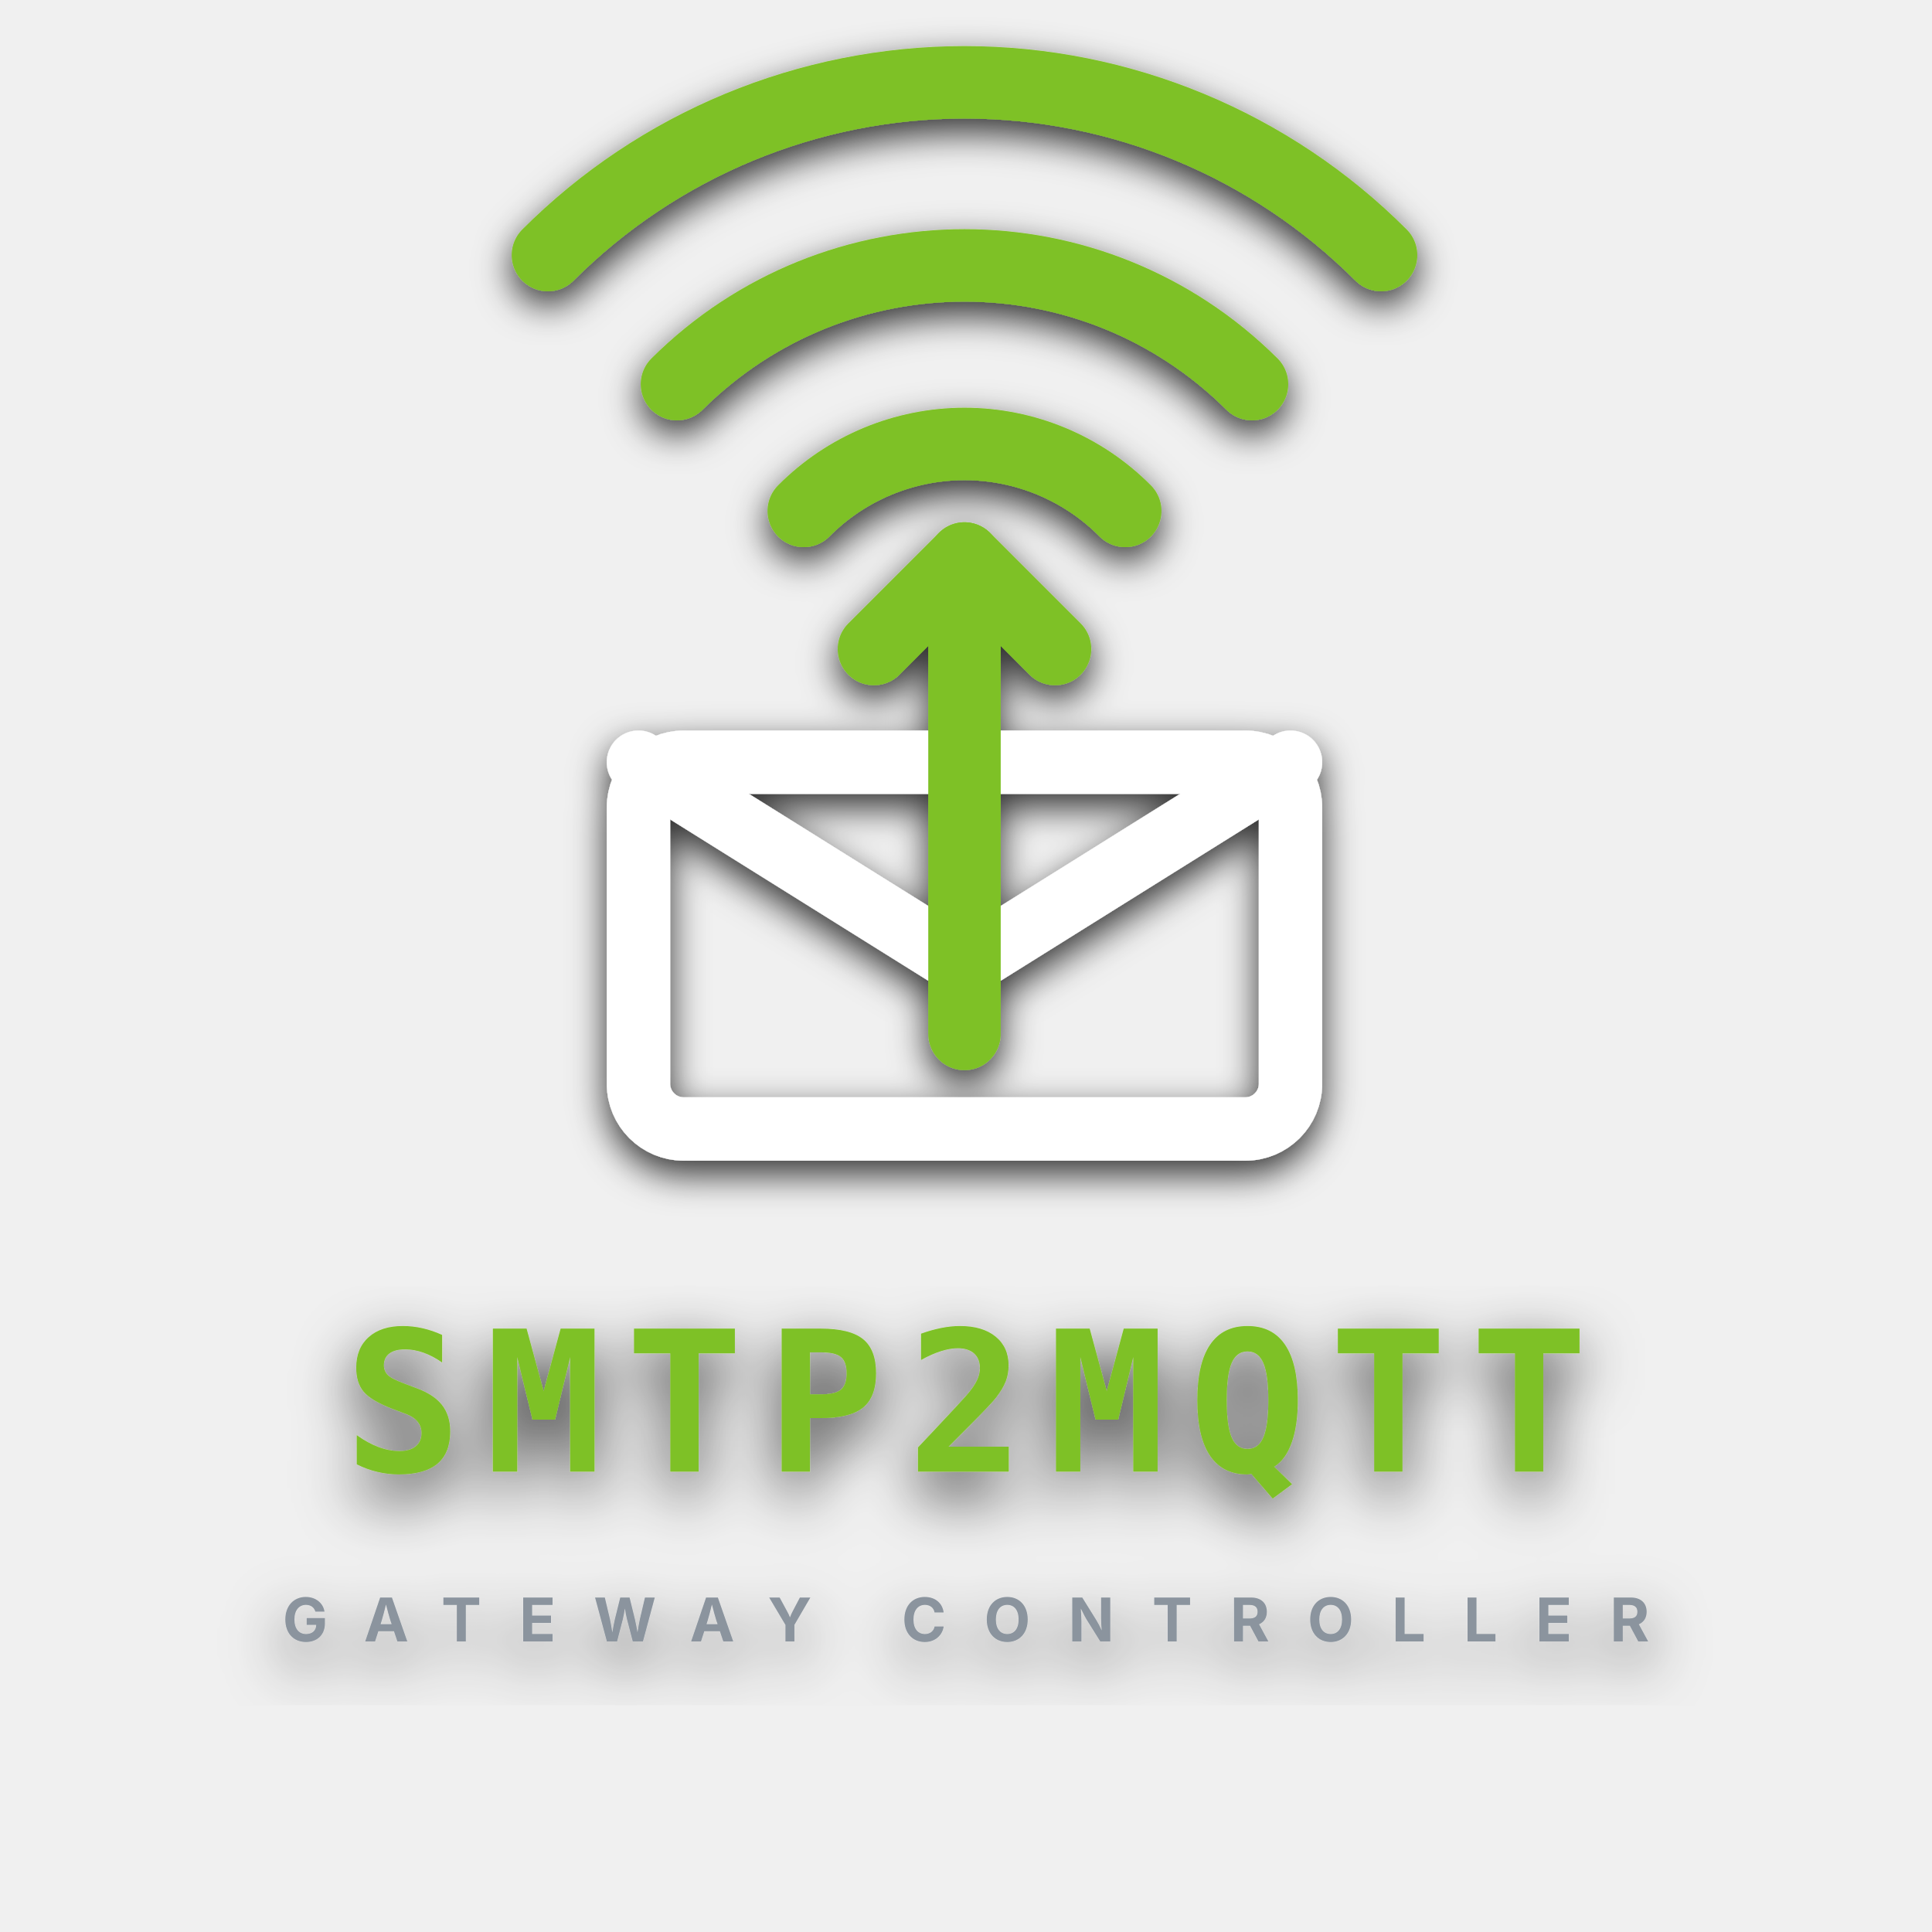
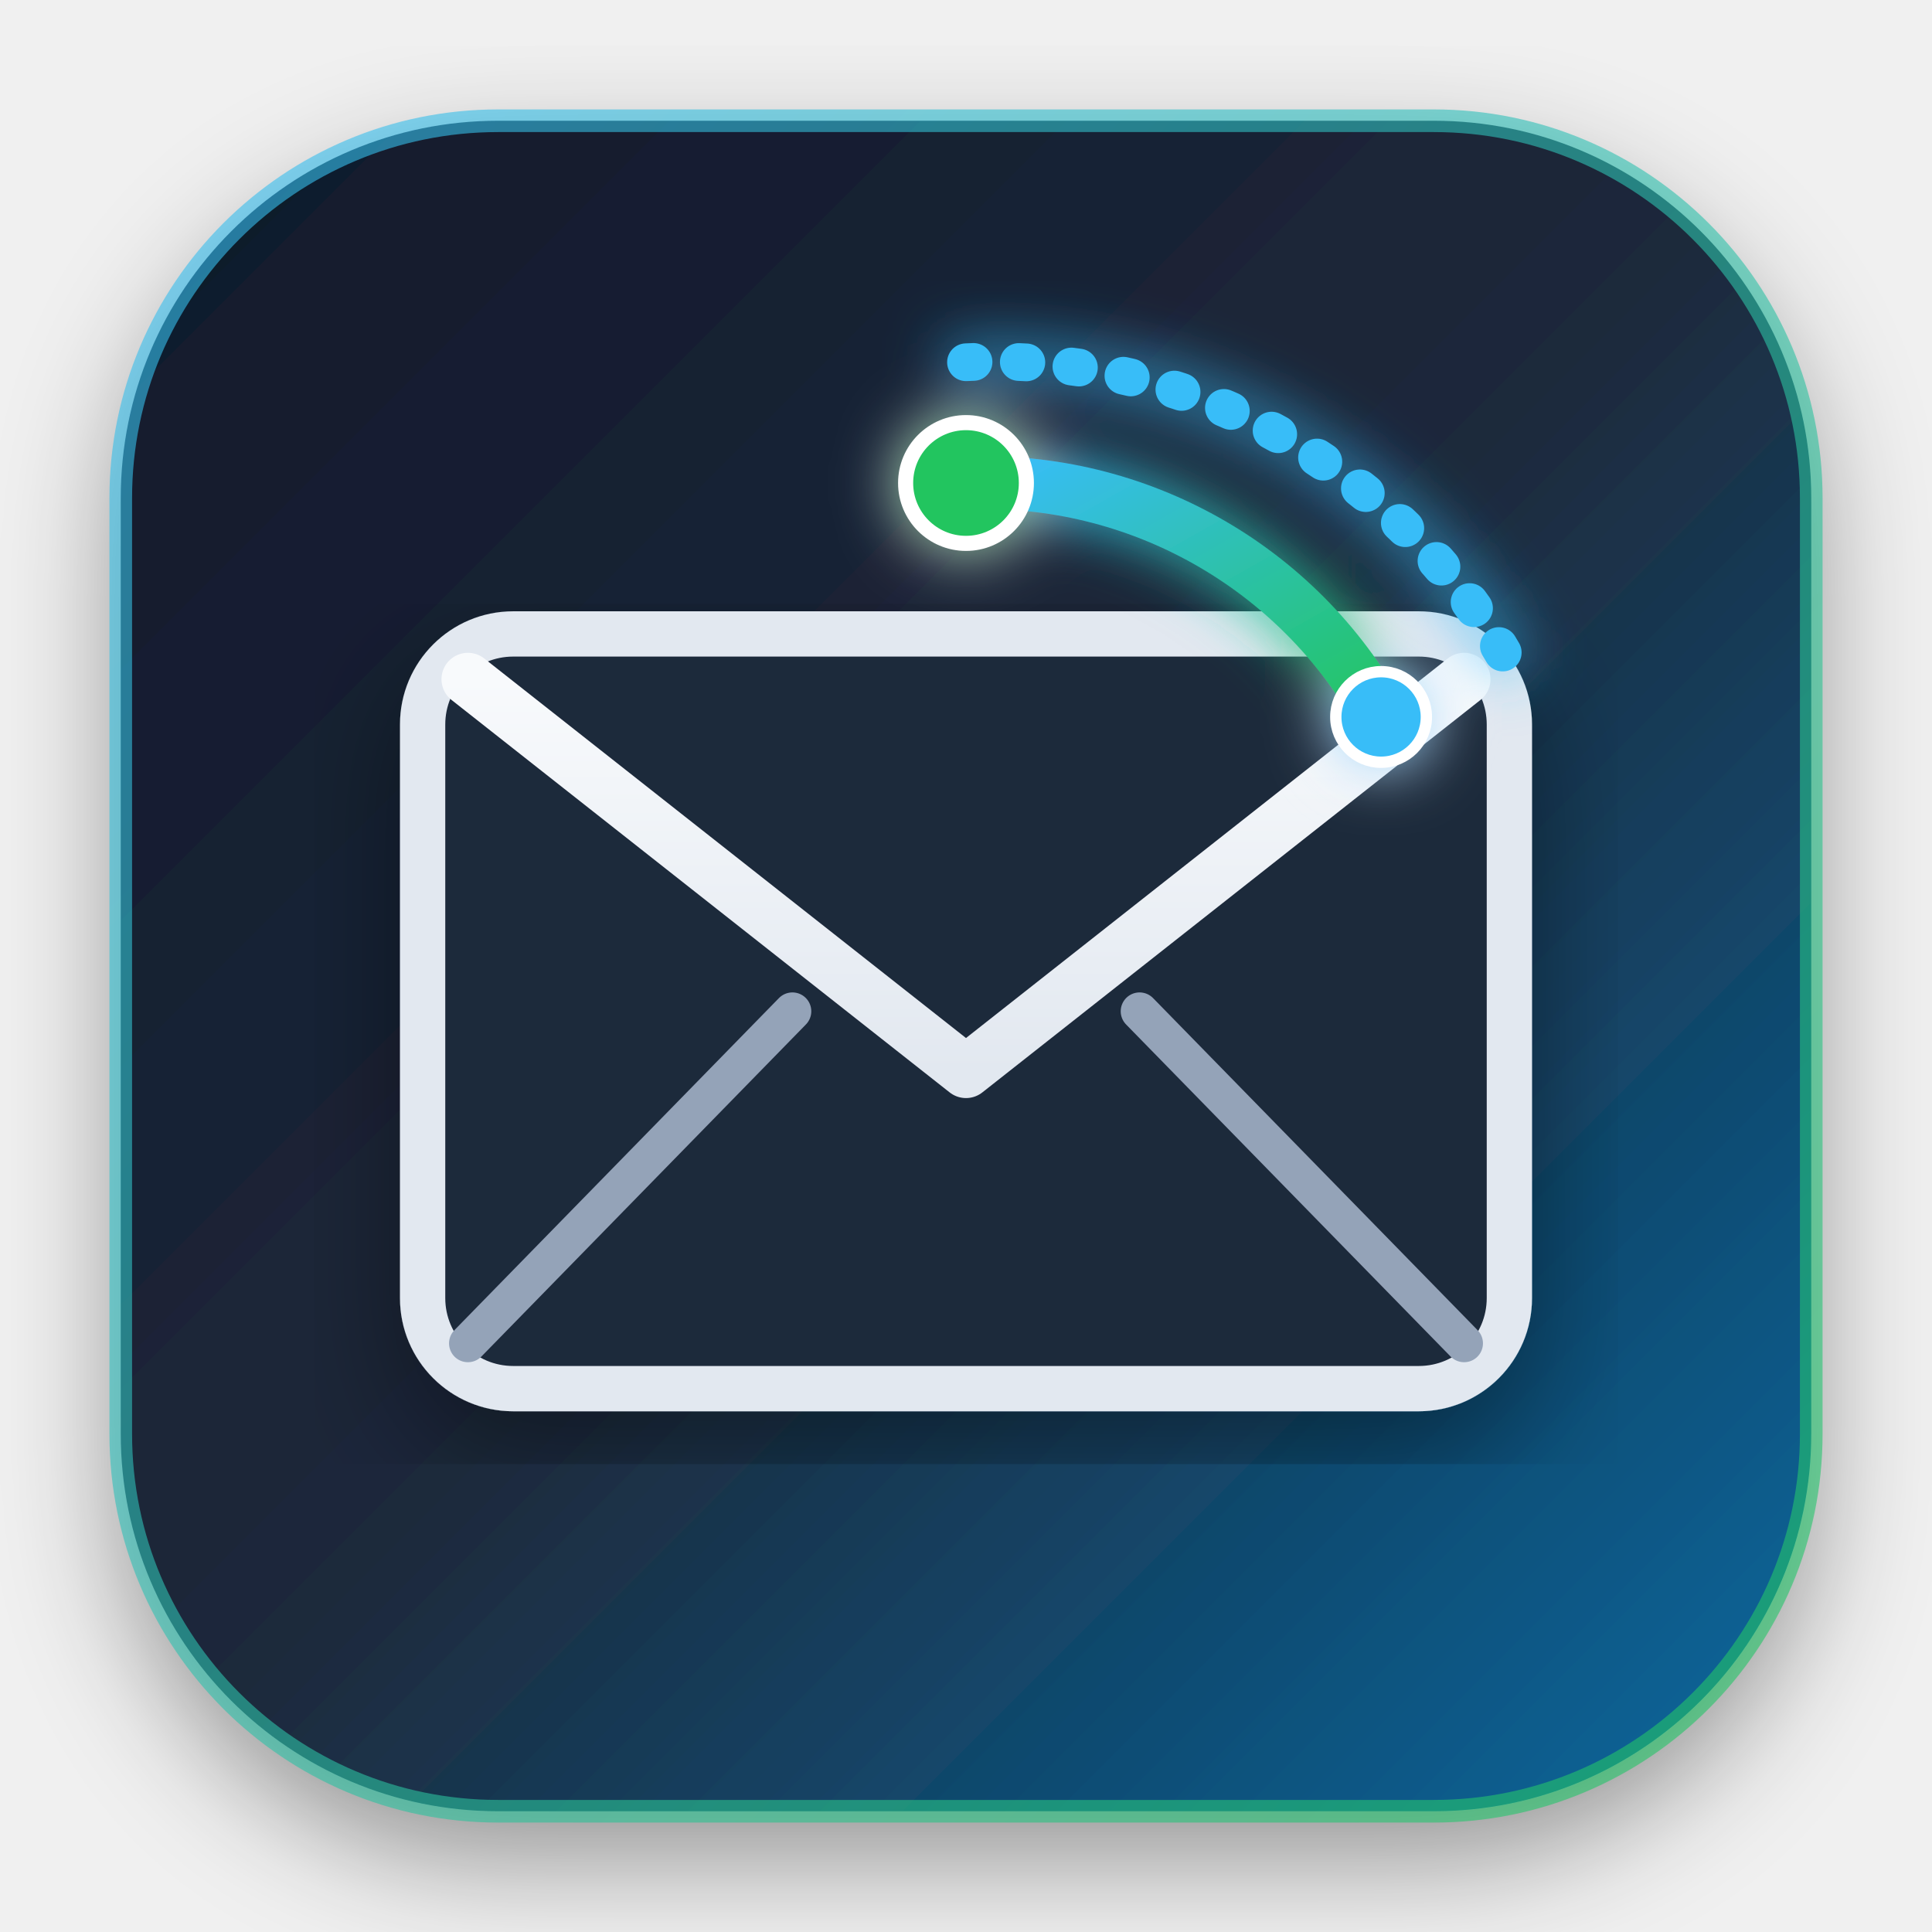
<svg xmlns="http://www.w3.org/2000/svg" viewBox="0 0 512 512" width="100%" height="100%">
  <defs>
-     <filter id="shadow" x="-20%" y="-20%" width="140%" height="140%">
-       <feDropShadow dx="0" dy="6" stdDeviation="8" flood-color="#000000" flood-opacity="0.8" />
+     <linearGradient id="bgGrad" x1="0%" y1="0%" x2="100%" y2="100%">
+       <stop offset="0%" stop-color="#0f172a" />
+       <stop offset="50%" stop-color="#1e293b" />
+       <stop offset="100%" stop-color="#0369a1" />
+     </linearGradient>
+     <linearGradient id="accentGrad" x1="0%" y1="0%" x2="100%" y2="100%">
+       <stop offset="0%" stop-color="#38bdf8" />
+       <stop offset="100%" stop-color="#22c55e" />
+     </linearGradient>
+     <linearGradient id="flapGrad" x1="0%" y1="0%" x2="0%" y2="100%">
+       <stop offset="0%" stop-color="#f8fafc" />
+       <stop offset="100%" stop-color="#e2e8f0" />
+     </linearGradient>
+     <filter id="shadow" x="-10%" y="-10%" width="120%" height="120%">
+       <feDropShadow dx="0" dy="12" stdDeviation="16" flood-color="#000000" flood-opacity="0.4" />
+     </filter>
+     <filter id="glow" x="-20%" y="-20%" width="140%" height="140%">
+       <feGaussianBlur stdDeviation="8" result="blur" />
+       <feComposite in="SourceGraphic" in2="blur" operator="over" />
    </filter>
  </defs>
-   <g transform="translate(102, 10) scale(0.6)" filter="url(#shadow)">
-     <rect x="112" y="320" width="288" height="162" rx="20" fill="none" stroke="#ffffff" stroke-width="28" stroke-linejoin="round" />
-     <path d="M 112 320 L 256 410 L 400 320" fill="none" stroke="#ffffff" stroke-width="28" stroke-linecap="round" stroke-linejoin="round" />
-     <path d="M 256 440 L 256 230" fill="none" stroke="#7ec127" stroke-width="32" stroke-linecap="round" />
-     <path d="M 216 270 L 256 230 L 296 270" fill="none" stroke="#7ec127" stroke-width="32" stroke-linecap="round" stroke-linejoin="round" />
-     <path d="M 185 209 A 100 100 0 0 1 327 209" fill="none" stroke="#7ec127" stroke-width="32" stroke-linecap="round" />
-     <path d="M 129 153 A 180 180 0 0 1 383 153" fill="none" stroke="#7ec127" stroke-width="32" stroke-linecap="round" />
-     <path d="M 72 96 A 260 260 0 0 1 440 96" fill="none" stroke="#7ec127" stroke-width="32" stroke-linecap="round" />
+   <rect x="32" y="32" width="448" height="448" rx="100" fill="url(#bgGrad)" filter="url(#shadow)" />
+   <rect x="32" y="32" width="448" height="448" rx="100" fill="none" stroke="url(#accentGrad)" stroke-width="6" stroke-opacity="0.6" />
+   <g transform="translate(0, 8)" filter="url(#shadow)">
+     <rect x="112" y="160" width="288" height="200" rx="24" fill="#1e293b" stroke="#e2e8f0" stroke-width="12" />
+     <path d="M 124 172 L 256 276 L 388 172" fill="none" stroke="url(#flapGrad)" stroke-width="14" stroke-linecap="round" stroke-linejoin="round" />
+     <path d="M 124 348 L 210 260" fill="none" stroke="#94a3b8" stroke-width="10" stroke-linecap="round" />
+     <path d="M 388 348 L 302 260" fill="none" stroke="#94a3b8" stroke-width="10" stroke-linecap="round" />
  </g>
-   <g filter="url(#shadow)">
-     <text x="256" y="390" font-family="'Share Tech Mono', monospace" font-size="52" font-weight="bold" fill="#7ec127" text-anchor="middle" letter-spacing="6">SMTP2MQTT</text>
-     <text x="256" y="435" font-family="'Inter', sans-serif" font-weight="700" font-size="16" fill="#8b949e" text-anchor="middle" letter-spacing="10">GATEWAY CONTROLLER</text>
+   <g filter="url(#glow)">
+     <path d="M 256 128 A 120 120 0 0 1 366 190" fill="none" stroke="url(#accentGrad)" stroke-width="14" stroke-linecap="round" />
+     <path d="M 256 96 A 156 156 0 0 1 400 176" fill="none" stroke="#38bdf8" stroke-width="10" stroke-linecap="round" stroke-dasharray="2 12" />
+     <circle cx="256" cy="128" r="16" fill="#22c55e" stroke="#ffffff" stroke-width="4" />
+     <circle cx="366" cy="190" r="12" fill="#38bdf8" stroke="#ffffff" stroke-width="3" />
  </g>
</svg>
